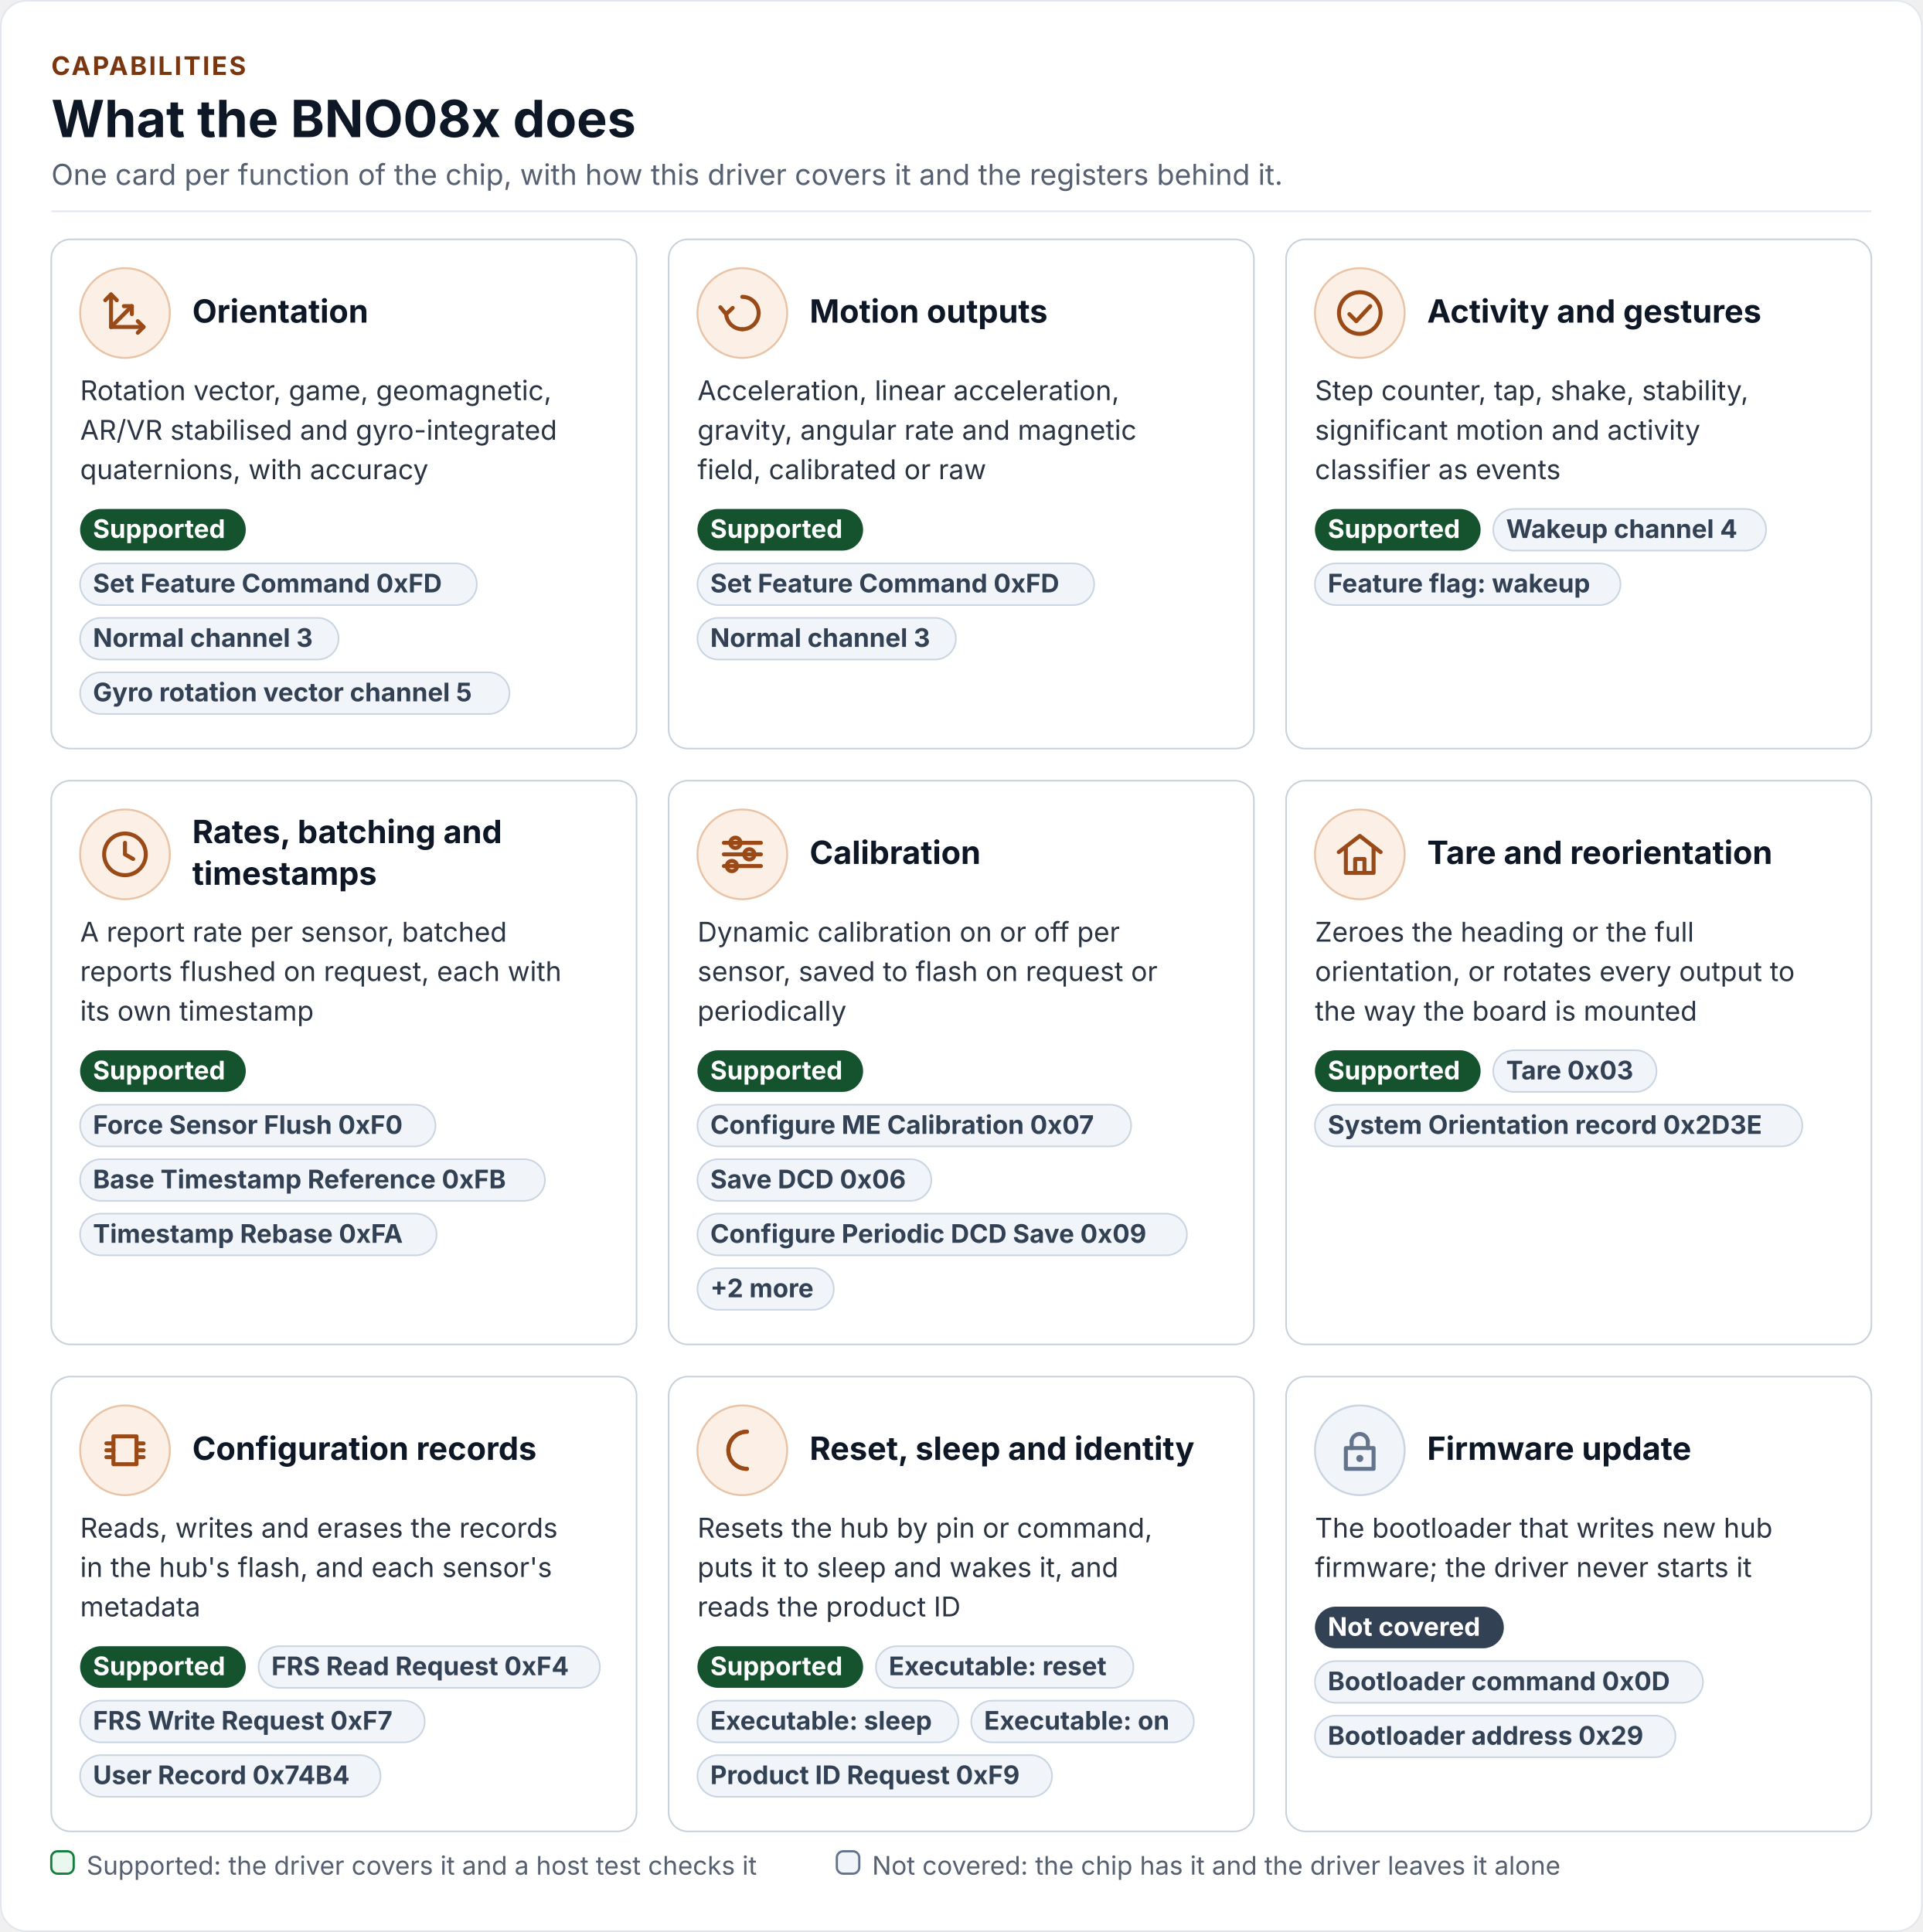
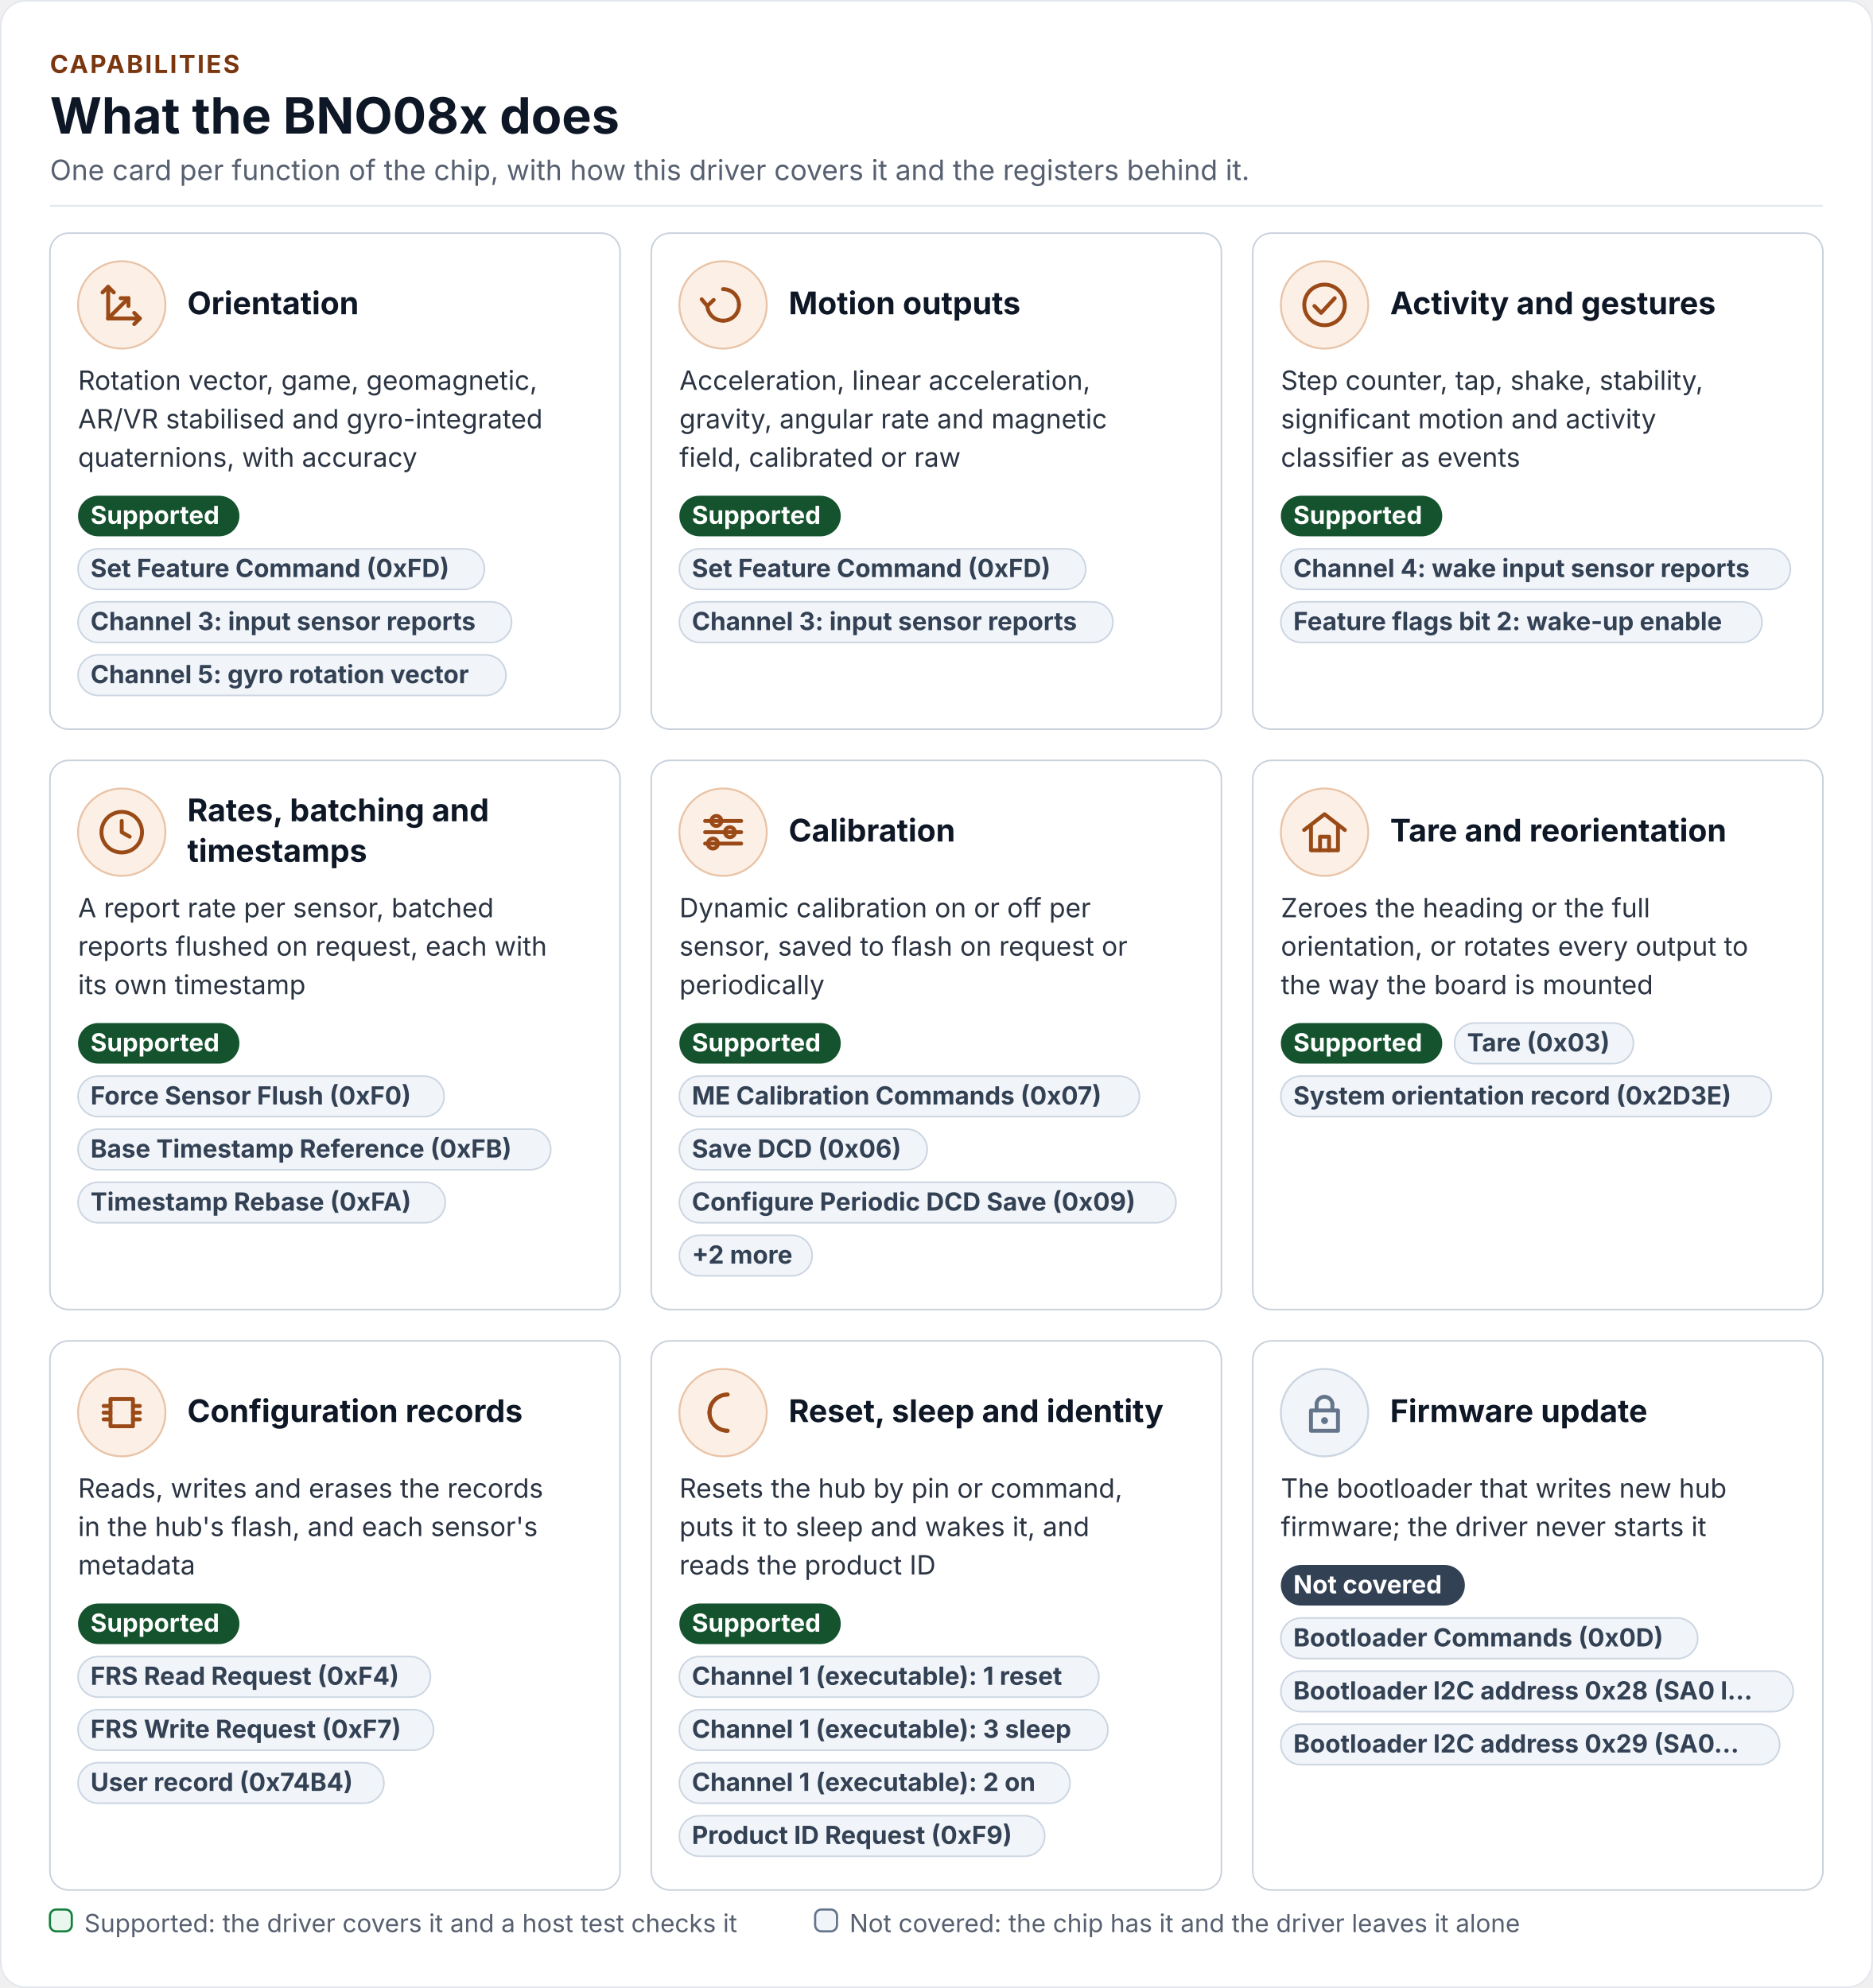
- <svg xmlns="http://www.w3.org/2000/svg" width="1200" height="1206" viewBox="0 0 1200 1206" role="img" aria-labelledby="chip-capabilities-title chip-capabilities-desc" font-family="Inter, 'Segoe UI', Roboto, 'Helvetica Neue', Arial, sans-serif">
-   <rect x="0.5" y="0.5" width="1199" height="1205" rx="16" fill="#FFFFFF" stroke="#E2E7EE" />
+ <svg xmlns="http://www.w3.org/2000/svg" width="1200" height="1274" viewBox="0 0 1200 1274" role="img" aria-labelledby="chip-capabilities-title chip-capabilities-desc" font-family="Inter, 'Segoe UI', Roboto, 'Helvetica Neue', Arial, sans-serif">
+   <rect x="0.5" y="0.5" width="1199" height="1273" rx="16" fill="#FFFFFF" stroke="#E2E7EE" />
  <text x="32" y="46.8" font-size="16" font-weight="700" letter-spacing="1.2" fill="#7A360E">CAPABILITIES</text>
  <text x="32" y="85.6" font-size="32" font-weight="700" fill="#0E1726">What the BNO08x does</text>
  <text x="32" y="115.4" font-size="18" fill="#566070">One card per function of the chip, with how this driver covers it and the registers behind it.</text>
  <rect x="32" y="131.4" width="1136" height="1" fill="#E2E7EE" />
  <rect x="32" y="149.4" width="365.3" height="317.9" rx="12" fill="#FFFFFF" stroke="#C9D1DB" stroke-width="1" />
  <rect x="417.3" y="149.4" width="365.3" height="317.9" rx="12" fill="#FFFFFF" stroke="#C9D1DB" stroke-width="1" />
  <rect x="802.7" y="149.4" width="365.3" height="317.9" rx="12" fill="#FFFFFF" stroke="#C9D1DB" stroke-width="1" />
  <rect x="32" y="487.3" width="365.3" height="351.9" rx="12" fill="#FFFFFF" stroke="#C9D1DB" stroke-width="1" />
  <rect x="417.3" y="487.3" width="365.3" height="351.9" rx="12" fill="#FFFFFF" stroke="#C9D1DB" stroke-width="1" />
  <rect x="802.7" y="487.3" width="365.3" height="351.9" rx="12" fill="#FFFFFF" stroke="#C9D1DB" stroke-width="1" />
-   <rect x="32" y="859.3" width="365.3" height="283.9" rx="12" fill="#FFFFFF" stroke="#C9D1DB" stroke-width="1" />
-   <rect x="417.3" y="859.3" width="365.3" height="283.9" rx="12" fill="#FFFFFF" stroke="#C9D1DB" stroke-width="1" />
-   <rect x="802.7" y="859.3" width="365.3" height="283.9" rx="12" fill="#FFFFFF" stroke="#C9D1DB" stroke-width="1" />
+   <rect x="32" y="859.3" width="365.3" height="351.9" rx="12" fill="#FFFFFF" stroke="#C9D1DB" stroke-width="1" />
+   <rect x="417.3" y="859.3" width="365.3" height="351.9" rx="12" fill="#FFFFFF" stroke="#C9D1DB" stroke-width="1" />
+   <rect x="802.7" y="859.3" width="365.3" height="351.9" rx="12" fill="#FFFFFF" stroke="#C9D1DB" stroke-width="1" />
  <circle cx="78" cy="195.4" r="28" fill="#FBEFE6" stroke="#E9C3A6" stroke-width="1.2" />
  <path d="M69.3 204.1 L69.3 183.8" fill="none" stroke="#9A4A17" stroke-width="2.5" stroke-linecap="round" stroke-linejoin="round" />
  <path d="M65.7 187.4 L69.3 183.8 L72.9 187.4" fill="none" stroke="#9A4A17" stroke-width="2.5" stroke-linecap="round" stroke-linejoin="round" />
  <path d="M69.3 204.1 L89.6 204.1" fill="none" stroke="#9A4A17" stroke-width="2.5" stroke-linecap="round" stroke-linejoin="round" />
  <path d="M86 200.5 L89.6 204.1 L86 207.7" fill="none" stroke="#9A4A17" stroke-width="2.5" stroke-linecap="round" stroke-linejoin="round" />
  <path d="M69.3 204.1 L82.3 191.1" fill="none" stroke="#9A4A17" stroke-width="2.5" stroke-linecap="round" stroke-linejoin="round" />
  <path d="M77.3 191.1 L82.3 191.1 L82.3 196.1" fill="none" stroke="#9A4A17" stroke-width="2.5" stroke-linecap="round" stroke-linejoin="round" />
  <text x="120" y="201.4" font-size="20" font-weight="700" fill="#0E1726">Orientation</text>
  <text x="50" y="249.8" font-size="17" fill="#2B3442">Rotation vector, game, geomagnetic,</text>
  <text x="50" y="274.5" font-size="17" fill="#2B3442">AR/VR stabilised and gyro-integrated</text>
  <text x="50" y="299.1" font-size="17" fill="#2B3442">quaternions, with accuracy</text>
  <rect x="50" y="317.7" width="103.4" height="26" rx="13" fill="#14532D" />
  <text x="58" y="335.8" font-size="16" font-weight="700" fill="#FFFFFF">Supported</text>
-   <rect x="50" y="351.7" width="247.6" height="26" rx="13" fill="#F1F4F8" stroke="#CBD5E1" stroke-width="1" />
-   <text x="58" y="369.8" font-size="16" font-weight="700" fill="#334155">Set Feature Command 0xFD</text>
-   <rect x="50" y="385.7" width="161.3" height="26" rx="13" fill="#F1F4F8" stroke="#CBD5E1" stroke-width="1" />
-   <text x="58" y="403.8" font-size="16" font-weight="700" fill="#334155">Normal channel 3</text>
-   <rect x="50" y="419.7" width="268" height="26" rx="13" fill="#F1F4F8" stroke="#CBD5E1" stroke-width="1" />
-   <text x="58" y="437.8" font-size="16" font-weight="700" fill="#334155">Gyro rotation vector channel 5</text>
+   <rect x="50" y="351.7" width="260.4" height="26" rx="13" fill="#F1F4F8" stroke="#CBD5E1" stroke-width="1" />
+   <text x="58" y="369.8" font-size="16" font-weight="700" fill="#334155">Set Feature Command (0xFD)</text>
+   <rect x="50" y="385.7" width="277.8" height="26" rx="13" fill="#F1F4F8" stroke="#CBD5E1" stroke-width="1" />
+   <text x="58" y="403.8" font-size="16" font-weight="700" fill="#334155">Channel 3: input sensor reports</text>
+   <rect x="50" y="419.7" width="274.2" height="26" rx="13" fill="#F1F4F8" stroke="#CBD5E1" stroke-width="1" />
+   <text x="58" y="437.8" font-size="16" font-weight="700" fill="#334155">Channel 5: gyro rotation vector</text>
  <circle cx="463.3" cy="195.4" r="28" fill="#FBEFE6" stroke="#E9C3A6" stroke-width="1.2" />
  <path d="M463.3 185.3 A10.1 10.1 0 0 1 473.5 195.4" fill="none" stroke="#9A4A17" stroke-width="2.5" stroke-linecap="round" stroke-linejoin="round" />
  <path d="M473.5 195.4 A10.1 10.1 0 0 1 463.3 205.5" fill="none" stroke="#9A4A17" stroke-width="2.5" stroke-linecap="round" stroke-linejoin="round" />
  <path d="M463.3 205.5 A10.1 10.1 0 0 1 453.2 195.4" fill="none" stroke="#9A4A17" stroke-width="2.5" stroke-linecap="round" stroke-linejoin="round" />
  <path d="M449.6 191.8 L453.2 196.1 L457.3 192.2" fill="none" stroke="#9A4A17" stroke-width="2.5" stroke-linecap="round" stroke-linejoin="round" />
  <text x="505.3" y="201.4" font-size="20" font-weight="700" fill="#0E1726">Motion outputs</text>
  <text x="435.3" y="249.8" font-size="17" fill="#2B3442">Acceleration, linear acceleration,</text>
  <text x="435.3" y="274.5" font-size="17" fill="#2B3442">gravity, angular rate and magnetic</text>
  <text x="435.3" y="299.1" font-size="17" fill="#2B3442">field, calibrated or raw</text>
  <rect x="435.3" y="317.7" width="103.4" height="26" rx="13" fill="#14532D" />
  <text x="443.3" y="335.8" font-size="16" font-weight="700" fill="#FFFFFF">Supported</text>
-   <rect x="435.3" y="351.7" width="247.6" height="26" rx="13" fill="#F1F4F8" stroke="#CBD5E1" stroke-width="1" />
-   <text x="443.3" y="369.8" font-size="16" font-weight="700" fill="#334155">Set Feature Command 0xFD</text>
-   <rect x="435.3" y="385.7" width="161.3" height="26" rx="13" fill="#F1F4F8" stroke="#CBD5E1" stroke-width="1" />
-   <text x="443.3" y="403.8" font-size="16" font-weight="700" fill="#334155">Normal channel 3</text>
+   <rect x="435.3" y="351.7" width="260.4" height="26" rx="13" fill="#F1F4F8" stroke="#CBD5E1" stroke-width="1" />
+   <text x="443.3" y="369.8" font-size="16" font-weight="700" fill="#334155">Set Feature Command (0xFD)</text>
+   <rect x="435.3" y="385.7" width="277.8" height="26" rx="13" fill="#F1F4F8" stroke="#CBD5E1" stroke-width="1" />
+   <text x="443.3" y="403.8" font-size="16" font-weight="700" fill="#334155">Channel 3: input sensor reports</text>
  <circle cx="848.7" cy="195.4" r="28" fill="#FBEFE6" stroke="#E9C3A6" stroke-width="1.2" />
  <circle cx="848.7" cy="195.4" r="13" fill="none" stroke="#9A4A17" stroke-width="2.5" />
  <path d="M842.2 196.1 L846.5 200.5 L855.2 191.1" fill="none" stroke="#9A4A17" stroke-width="2.5" stroke-linecap="round" stroke-linejoin="round" />
  <text x="890.7" y="201.4" font-size="20" font-weight="700" fill="#0E1726">Activity and gestures</text>
  <text x="820.7" y="249.8" font-size="17" fill="#2B3442">Step counter, tap, shake, stability,</text>
  <text x="820.7" y="274.5" font-size="17" fill="#2B3442">significant motion and activity</text>
  <text x="820.7" y="299.1" font-size="17" fill="#2B3442">classifier as events</text>
  <rect x="820.7" y="317.7" width="103.4" height="26" rx="13" fill="#14532D" />
  <text x="828.7" y="335.8" font-size="16" font-weight="700" fill="#FFFFFF">Supported</text>
-   <rect x="932" y="317.7" width="170.3" height="26" rx="13" fill="#F1F4F8" stroke="#CBD5E1" stroke-width="1" />
-   <text x="940" y="335.8" font-size="16" font-weight="700" fill="#334155">Wakeup channel 4</text>
-   <rect x="820.7" y="351.7" width="190.7" height="26" rx="13" fill="#F1F4F8" stroke="#CBD5E1" stroke-width="1" />
-   <text x="828.7" y="369.8" font-size="16" font-weight="700" fill="#334155">Feature flag: wakeup</text>
+   <rect x="820.7" y="351.7" width="326.5" height="26" rx="13" fill="#F1F4F8" stroke="#CBD5E1" stroke-width="1" />
+   <text x="828.7" y="369.8" font-size="16" font-weight="700" fill="#334155">Channel 4: wake input sensor reports</text>
+   <rect x="820.7" y="385.7" width="308.3" height="26" rx="13" fill="#F1F4F8" stroke="#CBD5E1" stroke-width="1" />
+   <text x="828.7" y="403.8" font-size="16" font-weight="700" fill="#334155">Feature flags bit 2: wake-up enable</text>
  <circle cx="78" cy="533.3" r="28" fill="#FBEFE6" stroke="#E9C3A6" stroke-width="1.2" />
  <circle cx="78" cy="533.3" r="13" fill="none" stroke="#9A4A17" stroke-width="2.5" />
  <path d="M78 526.1 L78 533.3 L83.1 536.2" fill="none" stroke="#9A4A17" stroke-width="2.5" stroke-linecap="round" stroke-linejoin="round" />
  <text x="120" y="526.3" font-size="20" font-weight="700" fill="#0E1726">Rates, batching and</text>
  <text x="120" y="552.3" font-size="20" font-weight="700" fill="#0E1726">timestamps</text>
  <text x="50" y="587.8" font-size="17" fill="#2B3442">A report rate per sensor, batched</text>
  <text x="50" y="612.4" font-size="17" fill="#2B3442">reports flushed on request, each with</text>
  <text x="50" y="637.1" font-size="17" fill="#2B3442">its own timestamp</text>
  <rect x="50" y="655.6" width="103.4" height="26" rx="13" fill="#14532D" />
  <text x="58" y="673.8" font-size="16" font-weight="700" fill="#FFFFFF">Supported</text>
-   <rect x="50" y="689.6" width="221.8" height="26" rx="13" fill="#F1F4F8" stroke="#CBD5E1" stroke-width="1" />
-   <text x="58" y="707.8" font-size="16" font-weight="700" fill="#334155">Force Sensor Flush 0xF0</text>
-   <rect x="50" y="723.6" width="290.1" height="26" rx="13" fill="#F1F4F8" stroke="#CBD5E1" stroke-width="1" />
-   <text x="58" y="741.8" font-size="16" font-weight="700" fill="#334155">Base Timestamp Reference 0xFB</text>
-   <rect x="50" y="757.6" width="222.5" height="26" rx="13" fill="#F1F4F8" stroke="#CBD5E1" stroke-width="1" />
-   <text x="58" y="775.8" font-size="16" font-weight="700" fill="#334155">Timestamp Rebase 0xFA</text>
+   <rect x="50" y="689.6" width="234.6" height="26" rx="13" fill="#F1F4F8" stroke="#CBD5E1" stroke-width="1" />
+   <text x="58" y="707.8" font-size="16" font-weight="700" fill="#334155">Force Sensor Flush (0xF0)</text>
+   <rect x="50" y="723.6" width="302.9" height="26" rx="13" fill="#F1F4F8" stroke="#CBD5E1" stroke-width="1" />
+   <text x="58" y="741.8" font-size="16" font-weight="700" fill="#334155">Base Timestamp Reference (0xFB)</text>
+   <rect x="50" y="757.6" width="235.3" height="26" rx="13" fill="#F1F4F8" stroke="#CBD5E1" stroke-width="1" />
+   <text x="58" y="775.8" font-size="16" font-weight="700" fill="#334155">Timestamp Rebase (0xFA)</text>
  <circle cx="463.3" cy="533.3" r="28" fill="#FBEFE6" stroke="#E9C3A6" stroke-width="1.2" />
  <path d="M451.8 526.1 L474.9 526.1" fill="none" stroke="#9A4A17" stroke-width="2.5" stroke-linecap="round" stroke-linejoin="round" />
  <circle cx="459" cy="526.1" r="3.2" fill="none" stroke="#9A4A17" stroke-width="2.5" />
  <path d="M451.8 533.3 L474.9 533.3" fill="none" stroke="#9A4A17" stroke-width="2.5" stroke-linecap="round" stroke-linejoin="round" />
  <circle cx="467.7" cy="533.3" r="3.2" fill="none" stroke="#9A4A17" stroke-width="2.5" />
  <path d="M451.8 540.6 L474.9 540.6" fill="none" stroke="#9A4A17" stroke-width="2.5" stroke-linecap="round" stroke-linejoin="round" />
  <circle cx="456.8" cy="540.6" r="3.2" fill="none" stroke="#9A4A17" stroke-width="2.5" />
  <text x="505.3" y="539.3" font-size="20" font-weight="700" fill="#0E1726">Calibration</text>
  <text x="435.3" y="587.8" font-size="17" fill="#2B3442">Dynamic calibration on or off per</text>
  <text x="435.3" y="612.4" font-size="17" fill="#2B3442">sensor, saved to flash on request or</text>
  <text x="435.3" y="637.1" font-size="17" fill="#2B3442">periodically</text>
  <rect x="435.3" y="655.6" width="103.4" height="26" rx="13" fill="#14532D" />
  <text x="443.3" y="673.8" font-size="16" font-weight="700" fill="#FFFFFF">Supported</text>
-   <rect x="435.3" y="689.6" width="270.7" height="26" rx="13" fill="#F1F4F8" stroke="#CBD5E1" stroke-width="1" />
-   <text x="443.3" y="707.8" font-size="16" font-weight="700" fill="#334155">Configure ME Calibration 0x07</text>
-   <rect x="435.3" y="723.6" width="146" height="26" rx="13" fill="#F1F4F8" stroke="#CBD5E1" stroke-width="1" />
-   <text x="443.3" y="741.8" font-size="16" font-weight="700" fill="#334155">Save DCD 0x06</text>
-   <rect x="435.3" y="757.6" width="305.5" height="26" rx="13" fill="#F1F4F8" stroke="#CBD5E1" stroke-width="1" />
-   <text x="443.3" y="775.8" font-size="16" font-weight="700" fill="#334155">Configure Periodic DCD Save 0x09</text>
+   <rect x="435.3" y="689.6" width="294.8" height="26" rx="13" fill="#F1F4F8" stroke="#CBD5E1" stroke-width="1" />
+   <text x="443.3" y="707.8" font-size="16" font-weight="700" fill="#334155">ME Calibration Commands (0x07)</text>
+   <rect x="435.3" y="723.6" width="158.8" height="26" rx="13" fill="#F1F4F8" stroke="#CBD5E1" stroke-width="1" />
+   <text x="443.3" y="741.8" font-size="16" font-weight="700" fill="#334155">Save DCD (0x06)</text>
+   <rect x="435.3" y="757.6" width="318.2" height="26" rx="13" fill="#F1F4F8" stroke="#CBD5E1" stroke-width="1" />
+   <text x="443.3" y="775.8" font-size="16" font-weight="700" fill="#334155">Configure Periodic DCD Save (0x09)</text>
  <rect x="435.3" y="791.6" width="85.1" height="26" rx="13" fill="#F1F4F8" stroke="#CBD5E1" stroke-width="1" />
  <text x="443.3" y="809.8" font-size="16" font-weight="700" fill="#334155">+2 more</text>
  <circle cx="848.7" cy="533.3" r="28" fill="#FBEFE6" stroke="#E9C3A6" stroke-width="1.2" />
  <path d="M835.6 531.9 L848.7 521.8 L861.7 531.9" fill="none" stroke="#9A4A17" stroke-width="2.5" stroke-linecap="round" stroke-linejoin="round" />
  <path d="M840 529 L840 544.9 L857.3 544.9 L857.3 529" fill="none" stroke="#9A4A17" stroke-width="2.5" stroke-linecap="round" stroke-linejoin="round" />
  <path d="M845.8 544.9 L845.8 536.2 L851.6 536.2 L851.6 544.9" fill="none" stroke="#9A4A17" stroke-width="2.5" stroke-linecap="round" stroke-linejoin="round" />
  <text x="890.7" y="539.3" font-size="20" font-weight="700" fill="#0E1726">Tare and reorientation</text>
  <text x="820.7" y="587.8" font-size="17" fill="#2B3442">Zeroes the heading or the full</text>
  <text x="820.7" y="612.4" font-size="17" fill="#2B3442">orientation, or rotates every output to</text>
  <text x="820.7" y="637.1" font-size="17" fill="#2B3442">the way the board is mounted</text>
  <rect x="820.7" y="655.6" width="103.4" height="26" rx="13" fill="#14532D" />
  <text x="828.7" y="673.8" font-size="16" font-weight="700" fill="#FFFFFF">Supported</text>
-   <rect x="932" y="655.6" width="101.9" height="26" rx="13" fill="#F1F4F8" stroke="#CBD5E1" stroke-width="1" />
-   <text x="940" y="673.8" font-size="16" font-weight="700" fill="#334155">Tare 0x03</text>
-   <rect x="820.7" y="689.6" width="304.2" height="26" rx="13" fill="#F1F4F8" stroke="#CBD5E1" stroke-width="1" />
-   <text x="828.7" y="707.8" font-size="16" font-weight="700" fill="#334155">System Orientation record 0x2D3E</text>
+   <rect x="932" y="655.6" width="114.6" height="26" rx="13" fill="#F1F4F8" stroke="#CBD5E1" stroke-width="1" />
+   <text x="940" y="673.8" font-size="16" font-weight="700" fill="#334155">Tare (0x03)</text>
+   <rect x="820.7" y="689.6" width="314.3" height="26" rx="13" fill="#F1F4F8" stroke="#CBD5E1" stroke-width="1" />
+   <text x="828.7" y="707.8" font-size="16" font-weight="700" fill="#334155">System orientation record (0x2D3E)</text>
  <circle cx="78" cy="905.3" r="28" fill="#FBEFE6" stroke="#E9C3A6" stroke-width="1.2" />
  <path d="M70.8 896.6 L85.2 896.6 L85.2 914 L70.8 914 Z" fill="none" stroke="#9A4A17" stroke-width="2.5" stroke-linecap="round" stroke-linejoin="round" />
  <path d="M66.4 901 L70.8 901" fill="none" stroke="#9A4A17" stroke-width="2.5" stroke-linecap="round" stroke-linejoin="round" />
  <path d="M66.4 905.3 L70.8 905.3" fill="none" stroke="#9A4A17" stroke-width="2.5" stroke-linecap="round" stroke-linejoin="round" />
  <path d="M66.4 909.6 L70.8 909.6" fill="none" stroke="#9A4A17" stroke-width="2.5" stroke-linecap="round" stroke-linejoin="round" />
  <path d="M85.2 901 L89.6 901" fill="none" stroke="#9A4A17" stroke-width="2.5" stroke-linecap="round" stroke-linejoin="round" />
  <path d="M85.2 905.3 L89.6 905.3" fill="none" stroke="#9A4A17" stroke-width="2.5" stroke-linecap="round" stroke-linejoin="round" />
  <path d="M85.2 909.6 L89.6 909.6" fill="none" stroke="#9A4A17" stroke-width="2.5" stroke-linecap="round" stroke-linejoin="round" />
  <text x="120" y="911.3" font-size="20" font-weight="700" fill="#0E1726">Configuration records</text>
  <text x="50" y="959.8" font-size="17" fill="#2B3442">Reads, writes and erases the records</text>
  <text x="50" y="984.4" font-size="17" fill="#2B3442">in the hub's flash, and each sensor's</text>
  <text x="50" y="1009" font-size="17" fill="#2B3442">metadata</text>
  <rect x="50" y="1027.6" width="103.4" height="26" rx="13" fill="#14532D" />
  <text x="58" y="1045.7" font-size="16" font-weight="700" fill="#FFFFFF">Supported</text>
-   <rect x="161.4" y="1027.6" width="213" height="26" rx="13" fill="#F1F4F8" stroke="#CBD5E1" stroke-width="1" />
-   <text x="169.4" y="1045.7" font-size="16" font-weight="700" fill="#334155">FRS Read Request 0xF4</text>
-   <rect x="50" y="1061.6" width="215.1" height="26" rx="13" fill="#F1F4F8" stroke="#CBD5E1" stroke-width="1" />
-   <text x="58" y="1079.7" font-size="16" font-weight="700" fill="#334155">FRS Write Request 0xF7</text>
-   <rect x="50" y="1095.6" width="187.5" height="26" rx="13" fill="#F1F4F8" stroke="#CBD5E1" stroke-width="1" />
-   <text x="58" y="1113.7" font-size="16" font-weight="700" fill="#334155">User Record 0x74B4</text>
+   <rect x="50" y="1061.6" width="225.8" height="26" rx="13" fill="#F1F4F8" stroke="#CBD5E1" stroke-width="1" />
+   <text x="58" y="1079.7" font-size="16" font-weight="700" fill="#334155">FRS Read Request (0xF4)</text>
+   <rect x="50" y="1095.6" width="227.8" height="26" rx="13" fill="#F1F4F8" stroke="#CBD5E1" stroke-width="1" />
+   <text x="58" y="1113.7" font-size="16" font-weight="700" fill="#334155">FRS Write Request (0xF7)</text>
+   <rect x="50" y="1129.6" width="196" height="26" rx="13" fill="#F1F4F8" stroke="#CBD5E1" stroke-width="1" />
+   <text x="58" y="1147.7" font-size="16" font-weight="700" fill="#334155">User record (0x74B4)</text>
  <circle cx="463.3" cy="905.3" r="28" fill="#FBEFE6" stroke="#E9C3A6" stroke-width="1.2" />
  <path d="M466.2 893.7 A11.6 11.6 0 0 0 466.2 916.9" fill="none" stroke="#9A4A17" stroke-width="2.5" stroke-linecap="round" stroke-linejoin="round" />
  <path d="M466.2 916.9 A9.4 9.4 0 0 1 466.2 893.7" fill="none" stroke="#9A4A17" stroke-width="2.5" stroke-linecap="round" stroke-linejoin="round" />
  <text x="505.3" y="911.3" font-size="20" font-weight="700" fill="#0E1726">Reset, sleep and identity</text>
  <text x="435.3" y="959.8" font-size="17" fill="#2B3442">Resets the hub by pin or command,</text>
  <text x="435.3" y="984.4" font-size="17" fill="#2B3442">puts it to sleep and wakes it, and</text>
  <text x="435.3" y="1009" font-size="17" fill="#2B3442">reads the product ID</text>
  <rect x="435.3" y="1027.6" width="103.4" height="26" rx="13" fill="#14532D" />
  <text x="443.3" y="1045.7" font-size="16" font-weight="700" fill="#FFFFFF">Supported</text>
-   <rect x="546.7" y="1027.6" width="160.7" height="26" rx="13" fill="#F1F4F8" stroke="#CBD5E1" stroke-width="1" />
-   <text x="554.7" y="1045.7" font-size="16" font-weight="700" fill="#334155">Executable: reset</text>
-   <rect x="435.3" y="1061.6" width="162.9" height="26" rx="13" fill="#F1F4F8" stroke="#CBD5E1" stroke-width="1" />
-   <text x="443.3" y="1079.7" font-size="16" font-weight="700" fill="#334155">Executable: sleep</text>
-   <rect x="606.2" y="1061.6" width="138.9" height="26" rx="13" fill="#F1F4F8" stroke="#CBD5E1" stroke-width="1" />
-   <text x="614.2" y="1079.7" font-size="16" font-weight="700" fill="#334155">Executable: on</text>
-   <rect x="435.3" y="1095.6" width="221.3" height="26" rx="13" fill="#F1F4F8" stroke="#CBD5E1" stroke-width="1" />
-   <text x="443.3" y="1113.7" font-size="16" font-weight="700" fill="#334155">Product ID Request 0xF9</text>
+   <rect x="435.3" y="1061.6" width="268.8" height="26" rx="13" fill="#F1F4F8" stroke="#CBD5E1" stroke-width="1" />
+   <text x="443.3" y="1079.7" font-size="16" font-weight="700" fill="#334155">Channel 1 (executable): 1 reset</text>
+   <rect x="435.3" y="1095.6" width="274.6" height="26" rx="13" fill="#F1F4F8" stroke="#CBD5E1" stroke-width="1" />
+   <text x="443.3" y="1113.7" font-size="16" font-weight="700" fill="#334155">Channel 1 (executable): 3 sleep</text>
+   <rect x="435.3" y="1129.6" width="250.3" height="26" rx="13" fill="#F1F4F8" stroke="#CBD5E1" stroke-width="1" />
+   <text x="443.3" y="1147.7" font-size="16" font-weight="700" fill="#334155">Channel 1 (executable): 2 on</text>
+   <rect x="435.3" y="1163.6" width="234.1" height="26" rx="13" fill="#F1F4F8" stroke="#CBD5E1" stroke-width="1" />
+   <text x="443.3" y="1181.7" font-size="16" font-weight="700" fill="#334155">Product ID Request (0xF9)</text>
  <circle cx="848.7" cy="905.3" r="28" fill="#F1F4F8" stroke="#CBD5E1" stroke-width="1.2" />
  <path d="M840 903.9 L857.3 903.9 L857.3 916.9 L840 916.9 Z" fill="none" stroke="#64748B" stroke-width="2.5" stroke-linecap="round" stroke-linejoin="round" />
  <path d="M843.6 903.9 L843.6 899.5" fill="none" stroke="#64748B" stroke-width="2.5" stroke-linecap="round" stroke-linejoin="round" />
  <path d="M843.6 899.5 A5.1 5.1 0 0 1 853.7 899.5" fill="none" stroke="#64748B" stroke-width="2.5" stroke-linecap="round" stroke-linejoin="round" />
  <path d="M853.7 899.5 L853.7 903.9" fill="none" stroke="#64748B" stroke-width="2.5" stroke-linecap="round" stroke-linejoin="round" />
  <circle cx="848.7" cy="910.4" r="2.2" fill="#64748B" />
  <text x="890.7" y="911.3" font-size="20" font-weight="700" fill="#0E1726">Firmware update</text>
  <text x="820.7" y="959.8" font-size="17" fill="#2B3442">The bootloader that writes new hub</text>
  <text x="820.7" y="984.4" font-size="17" fill="#2B3442">firmware; the driver never starts it</text>
  <rect x="820.7" y="1002.9" width="117.9" height="26" rx="13" fill="#334155" />
  <text x="828.7" y="1021.1" font-size="16" font-weight="700" fill="#FFFFFF">Not covered</text>
-   <rect x="820.7" y="1036.9" width="242.2" height="26" rx="13" fill="#F1F4F8" stroke="#CBD5E1" stroke-width="1" />
-   <text x="828.7" y="1055.1" font-size="16" font-weight="700" fill="#334155">Bootloader command 0x0D</text>
-   <rect x="820.7" y="1070.9" width="225" height="26" rx="13" fill="#F1F4F8" stroke="#CBD5E1" stroke-width="1" />
-   <text x="828.7" y="1089.1" font-size="16" font-weight="700" fill="#334155">Bootloader address 0x29</text>
-   <rect x="32" y="1155.6" width="14" height="14" rx="4" fill="#EAF7EF" stroke="#15803D" stroke-width="1.4" />
-   <text x="54" y="1170.2" font-size="16" fill="#566070">Supported: the driver covers it and a host test checks it</text>
-   <rect x="522.3" y="1155.6" width="14" height="14" rx="4" fill="#F1F4F8" stroke="#64748B" stroke-width="1.4" />
-   <text x="544.3" y="1170.2" font-size="16" fill="#566070">Not covered: the chip has it and the driver leaves it alone</text>
+   <rect x="820.7" y="1036.9" width="267.1" height="26" rx="13" fill="#F1F4F8" stroke="#CBD5E1" stroke-width="1" />
+   <text x="828.7" y="1055.1" font-size="16" font-weight="700" fill="#334155">Bootloader Commands (0x0D)</text>
+   <rect x="820.7" y="1070.9" width="328.3" height="26" rx="13" fill="#F1F4F8" stroke="#CBD5E1" stroke-width="1" />
+   <text x="828.7" y="1089.1" font-size="16" font-weight="700" fill="#334155">Bootloader I2C address 0x28 (SA0 l…</text>
+   <rect x="820.7" y="1104.9" width="319.6" height="26" rx="13" fill="#F1F4F8" stroke="#CBD5E1" stroke-width="1" />
+   <text x="828.7" y="1123.1" font-size="16" font-weight="700" fill="#334155">Bootloader I2C address 0x29 (SA0…</text>
+   <rect x="32" y="1223.7" width="14" height="14" rx="4" fill="#EAF7EF" stroke="#15803D" stroke-width="1.4" />
+   <text x="54" y="1238.2" font-size="16" fill="#566070">Supported: the driver covers it and a host test checks it</text>
+   <rect x="522.3" y="1223.7" width="14" height="14" rx="4" fill="#F1F4F8" stroke="#64748B" stroke-width="1.4" />
+   <text x="544.3" y="1238.2" font-size="16" fill="#566070">Not covered: the chip has it and the driver leaves it alone</text>
</svg>
